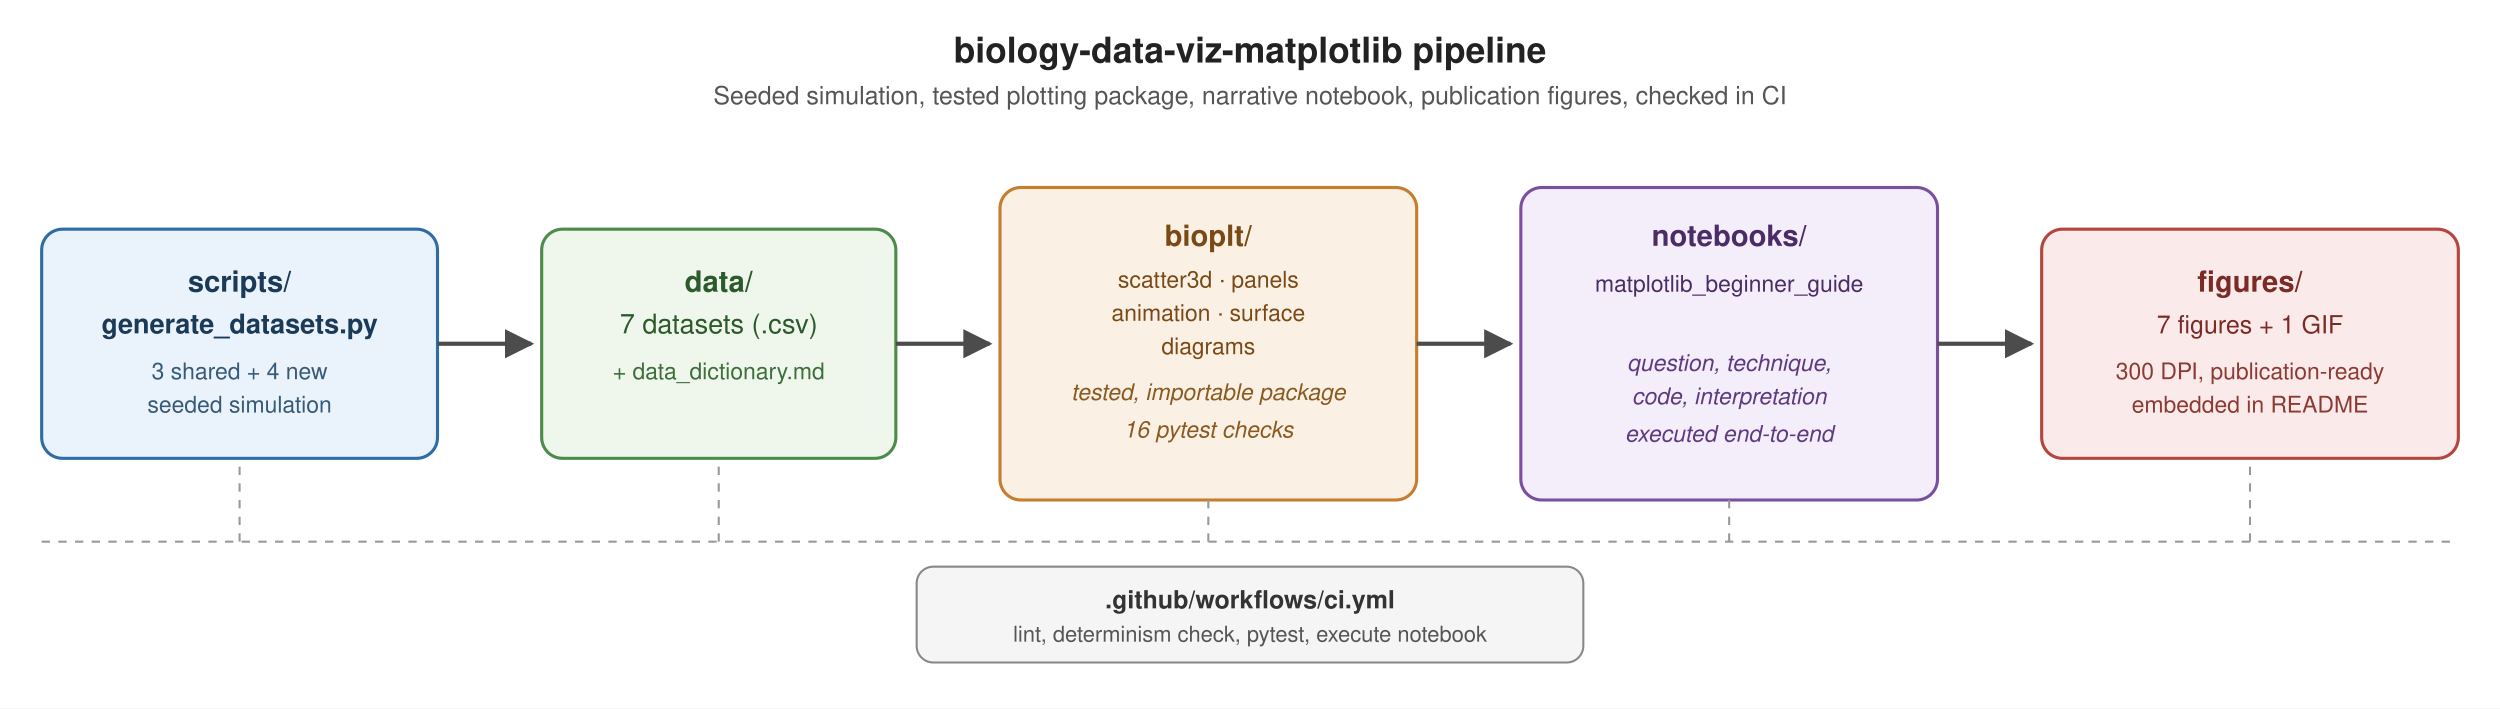
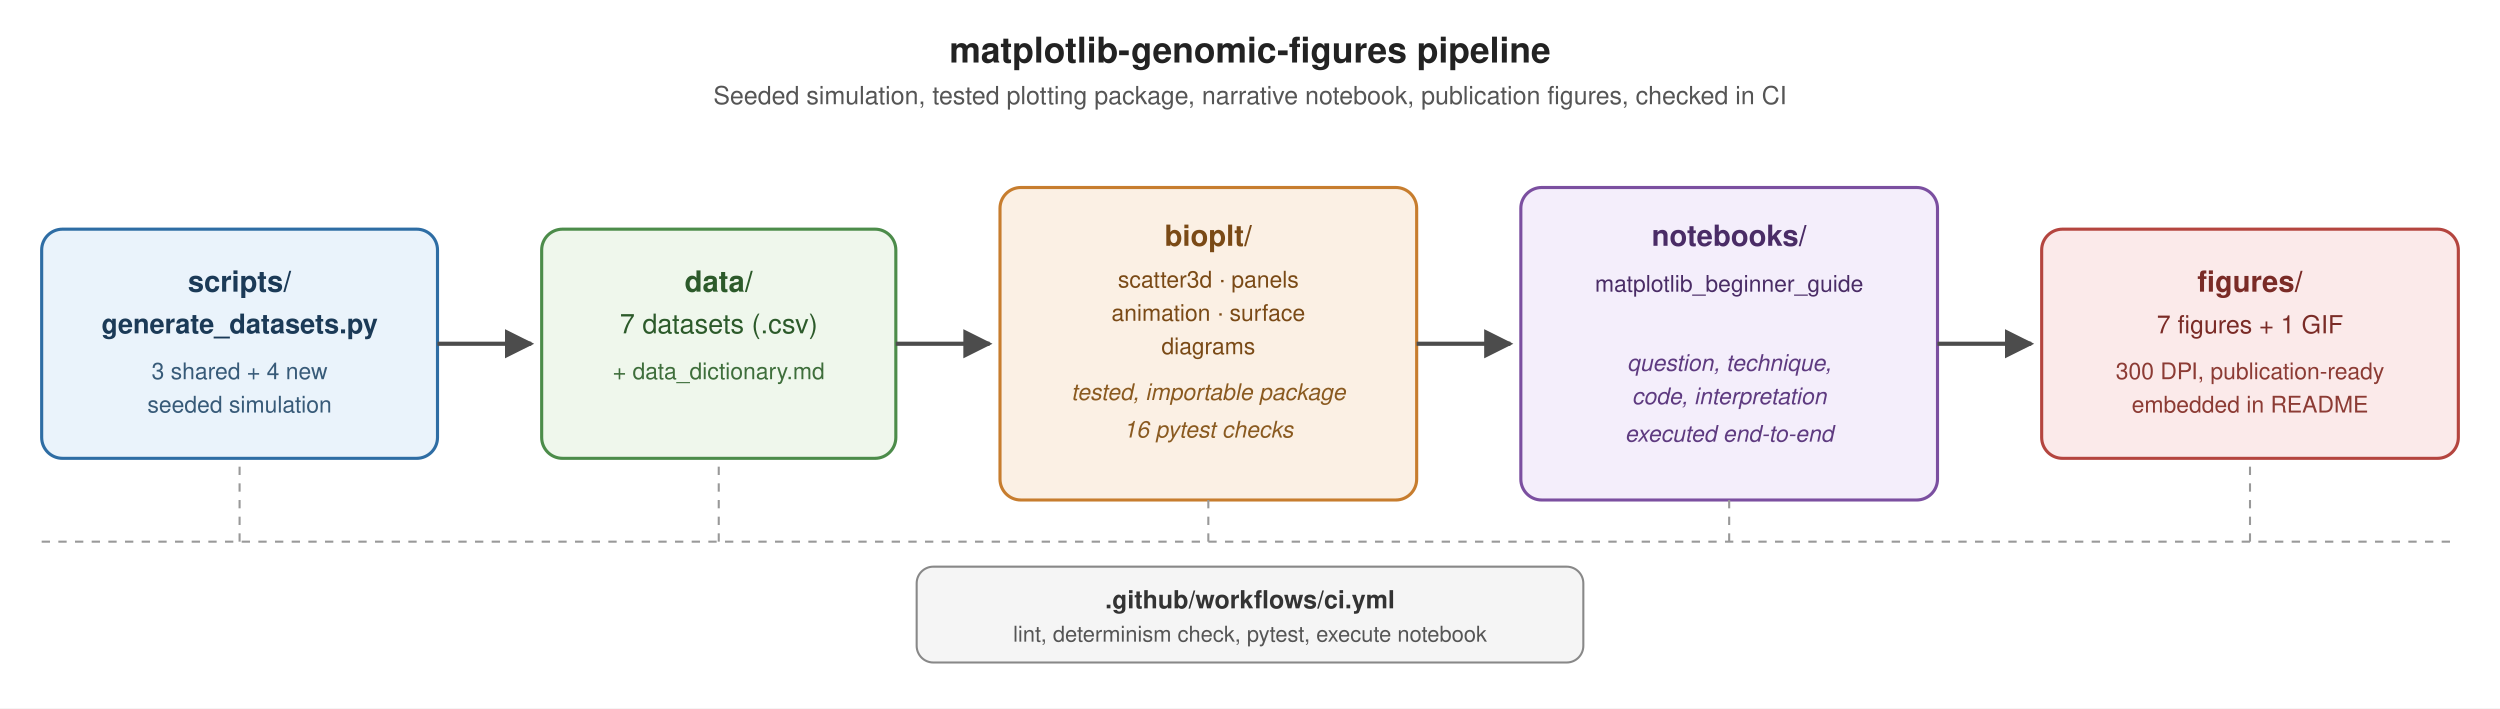
<svg xmlns="http://www.w3.org/2000/svg" viewBox="0 0 1200 340" font-family="Helvetica, Arial, sans-serif">
  <defs>
    <marker id="arrow" viewBox="0 0 10 10" refX="9" refY="5" markerWidth="7" markerHeight="7" orient="auto-start-reverse">
      <path d="M 0 0 L 10 5 L 0 10 z" fill="#4C4C4C" />
    </marker>
  </defs>
  <rect width="1200" height="340" fill="#ffffff" />
  <rect x="20" y="110" width="190" height="110" rx="10" fill="#EAF3FB" stroke="#2E6DA4" stroke-width="1.5" />
  <text x="115" y="140" text-anchor="middle" font-size="14" font-weight="bold" fill="#1B3A57">scripts/</text>
  <text x="115" y="160" text-anchor="middle" font-size="13" font-weight="bold" fill="#1B3A57">generate_datasets.py</text>
  <text x="115" y="182" text-anchor="middle" font-size="11" fill="#375A78">3 shared + 4 new</text>
  <text x="115" y="198" text-anchor="middle" font-size="11" fill="#375A78">seeded simulation</text>
  <line x1="210" y1="165" x2="255" y2="165" stroke="#4C4C4C" stroke-width="2" marker-end="url(#arrow)" />
  <rect x="260" y="110" width="170" height="110" rx="10" fill="#EFF7EC" stroke="#4C8C4A" stroke-width="1.5" />
  <text x="345" y="140" text-anchor="middle" font-size="14" font-weight="bold" fill="#2C5A2A">data/</text>
  <text x="345" y="160" text-anchor="middle" font-size="13" fill="#2C5A2A">7 datasets (.csv)</text>
  <text x="345" y="182" text-anchor="middle" font-size="11" fill="#3E6E3B">+ data_dictionary.md</text>
  <line x1="430" y1="165" x2="475" y2="165" stroke="#4C4C4C" stroke-width="2" marker-end="url(#arrow)" />
  <rect x="480" y="90" width="200" height="150" rx="10" fill="#FBF0E4" stroke="#C77D2E" stroke-width="1.5" />
  <text x="580" y="118" text-anchor="middle" font-size="14" font-weight="bold" fill="#7A4A16">bioplt/</text>
  <text x="580" y="138" text-anchor="middle" font-size="11" fill="#7A4A16">scatter3d · panels</text>
  <text x="580" y="154" text-anchor="middle" font-size="11" fill="#7A4A16">animation · surface</text>
  <text x="580" y="170" text-anchor="middle" font-size="11" fill="#7A4A16">diagrams</text>
  <text x="580" y="192" text-anchor="middle" font-size="11" font-style="italic" fill="#8A5A20">tested, importable package</text>
  <text x="580" y="210" text-anchor="middle" font-size="11" font-style="italic" fill="#8A5A20">16 pytest checks</text>
  <line x1="680" y1="165" x2="725" y2="165" stroke="#4C4C4C" stroke-width="2" marker-end="url(#arrow)" />
  <rect x="730" y="90" width="200" height="150" rx="10" fill="#F4EEFB" stroke="#7B4FA0" stroke-width="1.5" />
  <text x="830" y="118" text-anchor="middle" font-size="14" font-weight="bold" fill="#4A2C66">notebooks/</text>
  <text x="830" y="140" text-anchor="middle" font-size="11" fill="#4A2C66">matplotlib_beginner_guide</text>
  <text x="830" y="178" text-anchor="middle" font-size="11" font-style="italic" fill="#5E3A80">question, technique,</text>
  <text x="830" y="194" text-anchor="middle" font-size="11" font-style="italic" fill="#5E3A80">code, interpretation</text>
  <text x="830" y="212" text-anchor="middle" font-size="11" font-style="italic" fill="#5E3A80">executed end-to-end</text>
  <line x1="930" y1="165" x2="975" y2="165" stroke="#4C4C4C" stroke-width="2" marker-end="url(#arrow)" />
  <rect x="980" y="110" width="200" height="110" rx="10" fill="#FBEAEA" stroke="#B4453F" stroke-width="1.5" />
  <text x="1080" y="140" text-anchor="middle" font-size="14" font-weight="bold" fill="#7A2B26">figures/</text>
  <text x="1080" y="160" text-anchor="middle" font-size="12" fill="#7A2B26">7 figures + 1 GIF</text>
  <text x="1080" y="182" text-anchor="middle" font-size="11" fill="#8C3B34">300 DPI, publication-ready</text>
  <text x="1080" y="198" text-anchor="middle" font-size="11" fill="#8C3B34">embedded in README</text>
  <line x1="20" y1="260" x2="1180" y2="260" stroke="#999999" stroke-width="1" stroke-dasharray="4,4" />
  <rect x="440" y="272" width="320" height="46" rx="8" fill="#F5F5F5" stroke="#888888" stroke-width="1" />
  <text x="600" y="292" text-anchor="middle" font-size="12" font-weight="bold" fill="#333333">.github/workflows/ci.yml</text>
  <text x="600" y="308" text-anchor="middle" font-size="10.5" fill="#555555">lint, determinism check, pytest, execute notebook</text>
  <line x1="115" y1="260" x2="115" y2="220" stroke="#999999" stroke-width="1" stroke-dasharray="4,4" />
  <line x1="345" y1="260" x2="345" y2="220" stroke="#999999" stroke-width="1" stroke-dasharray="4,4" />
  <line x1="580" y1="260" x2="580" y2="240" stroke="#999999" stroke-width="1" stroke-dasharray="4,4" />
  <line x1="830" y1="260" x2="830" y2="240" stroke="#999999" stroke-width="1" stroke-dasharray="4,4" />
  <line x1="1080" y1="260" x2="1080" y2="220" stroke="#999999" stroke-width="1" stroke-dasharray="4,4" />
-   <text x="600" y="30" text-anchor="middle" font-size="17" font-weight="bold" fill="#222222">biology-data-viz-matplotlib pipeline</text>
+   <text x="600" y="30" text-anchor="middle" font-size="17" font-weight="bold" fill="#222222">matplotlib-genomic-figures pipeline</text>
  <text x="600" y="50" text-anchor="middle" font-size="12" fill="#555555">Seeded simulation, tested plotting package, narrative notebook, publication figures, checked in CI</text>
</svg>
